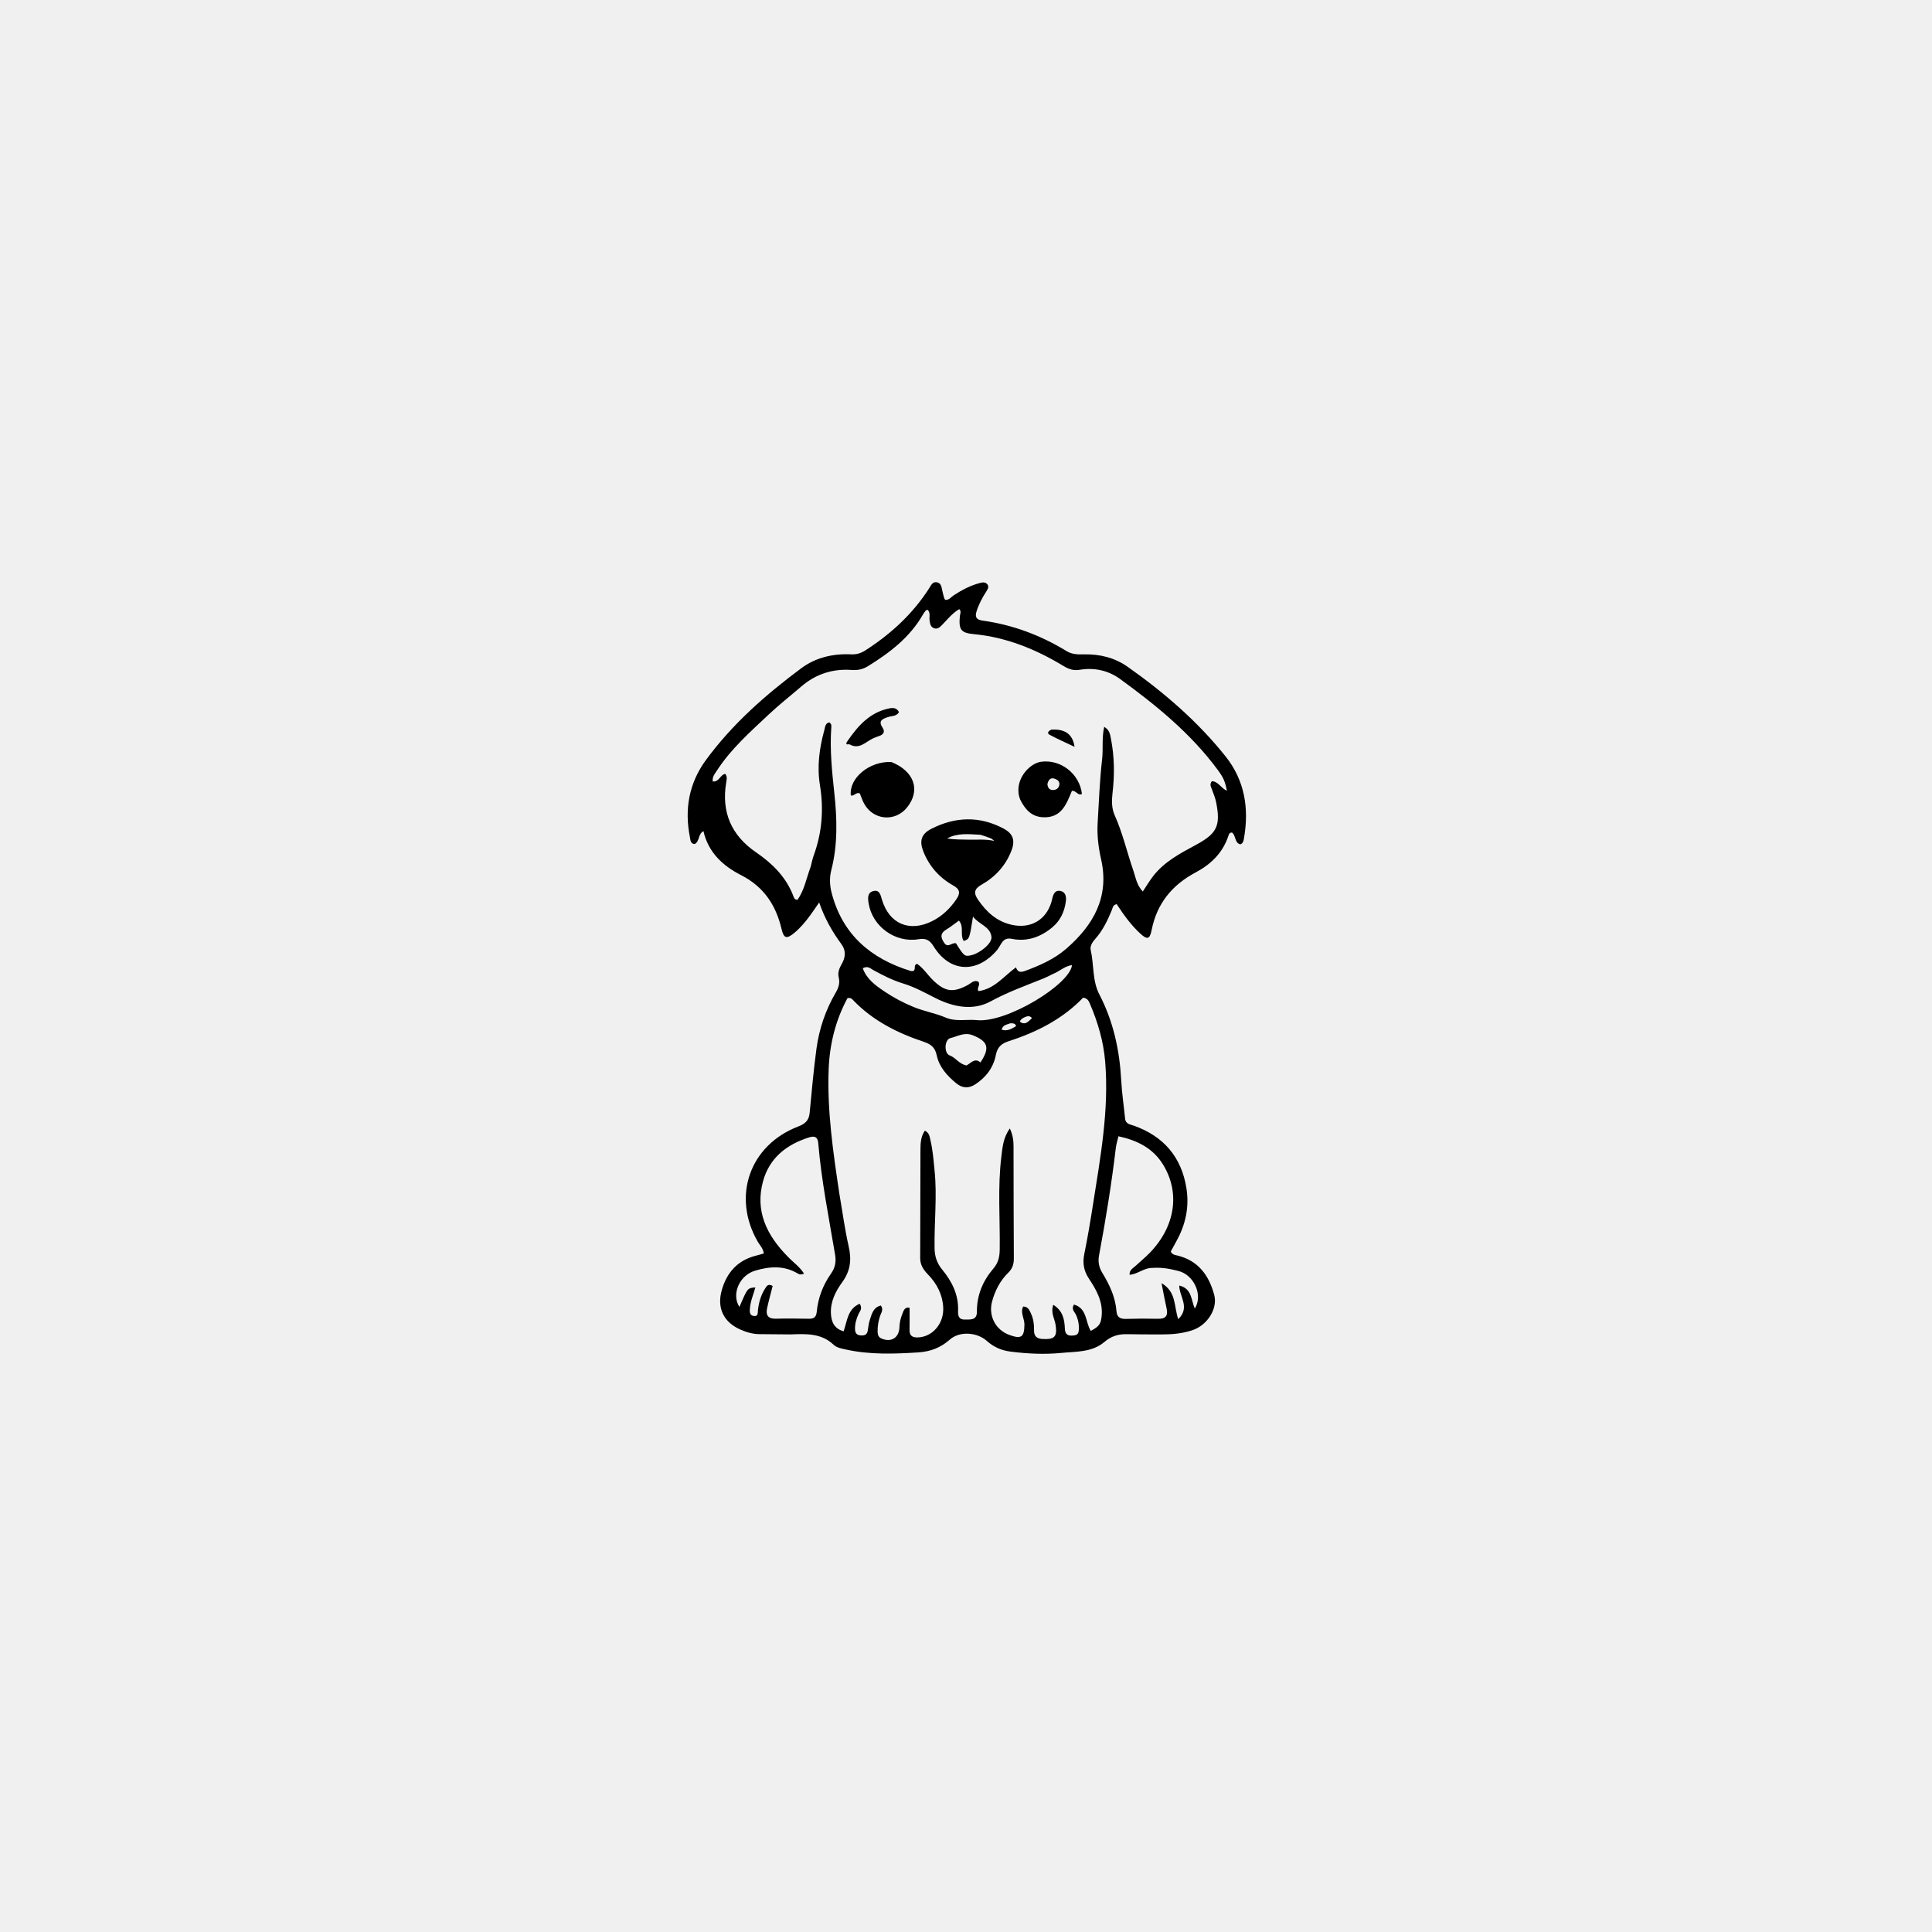
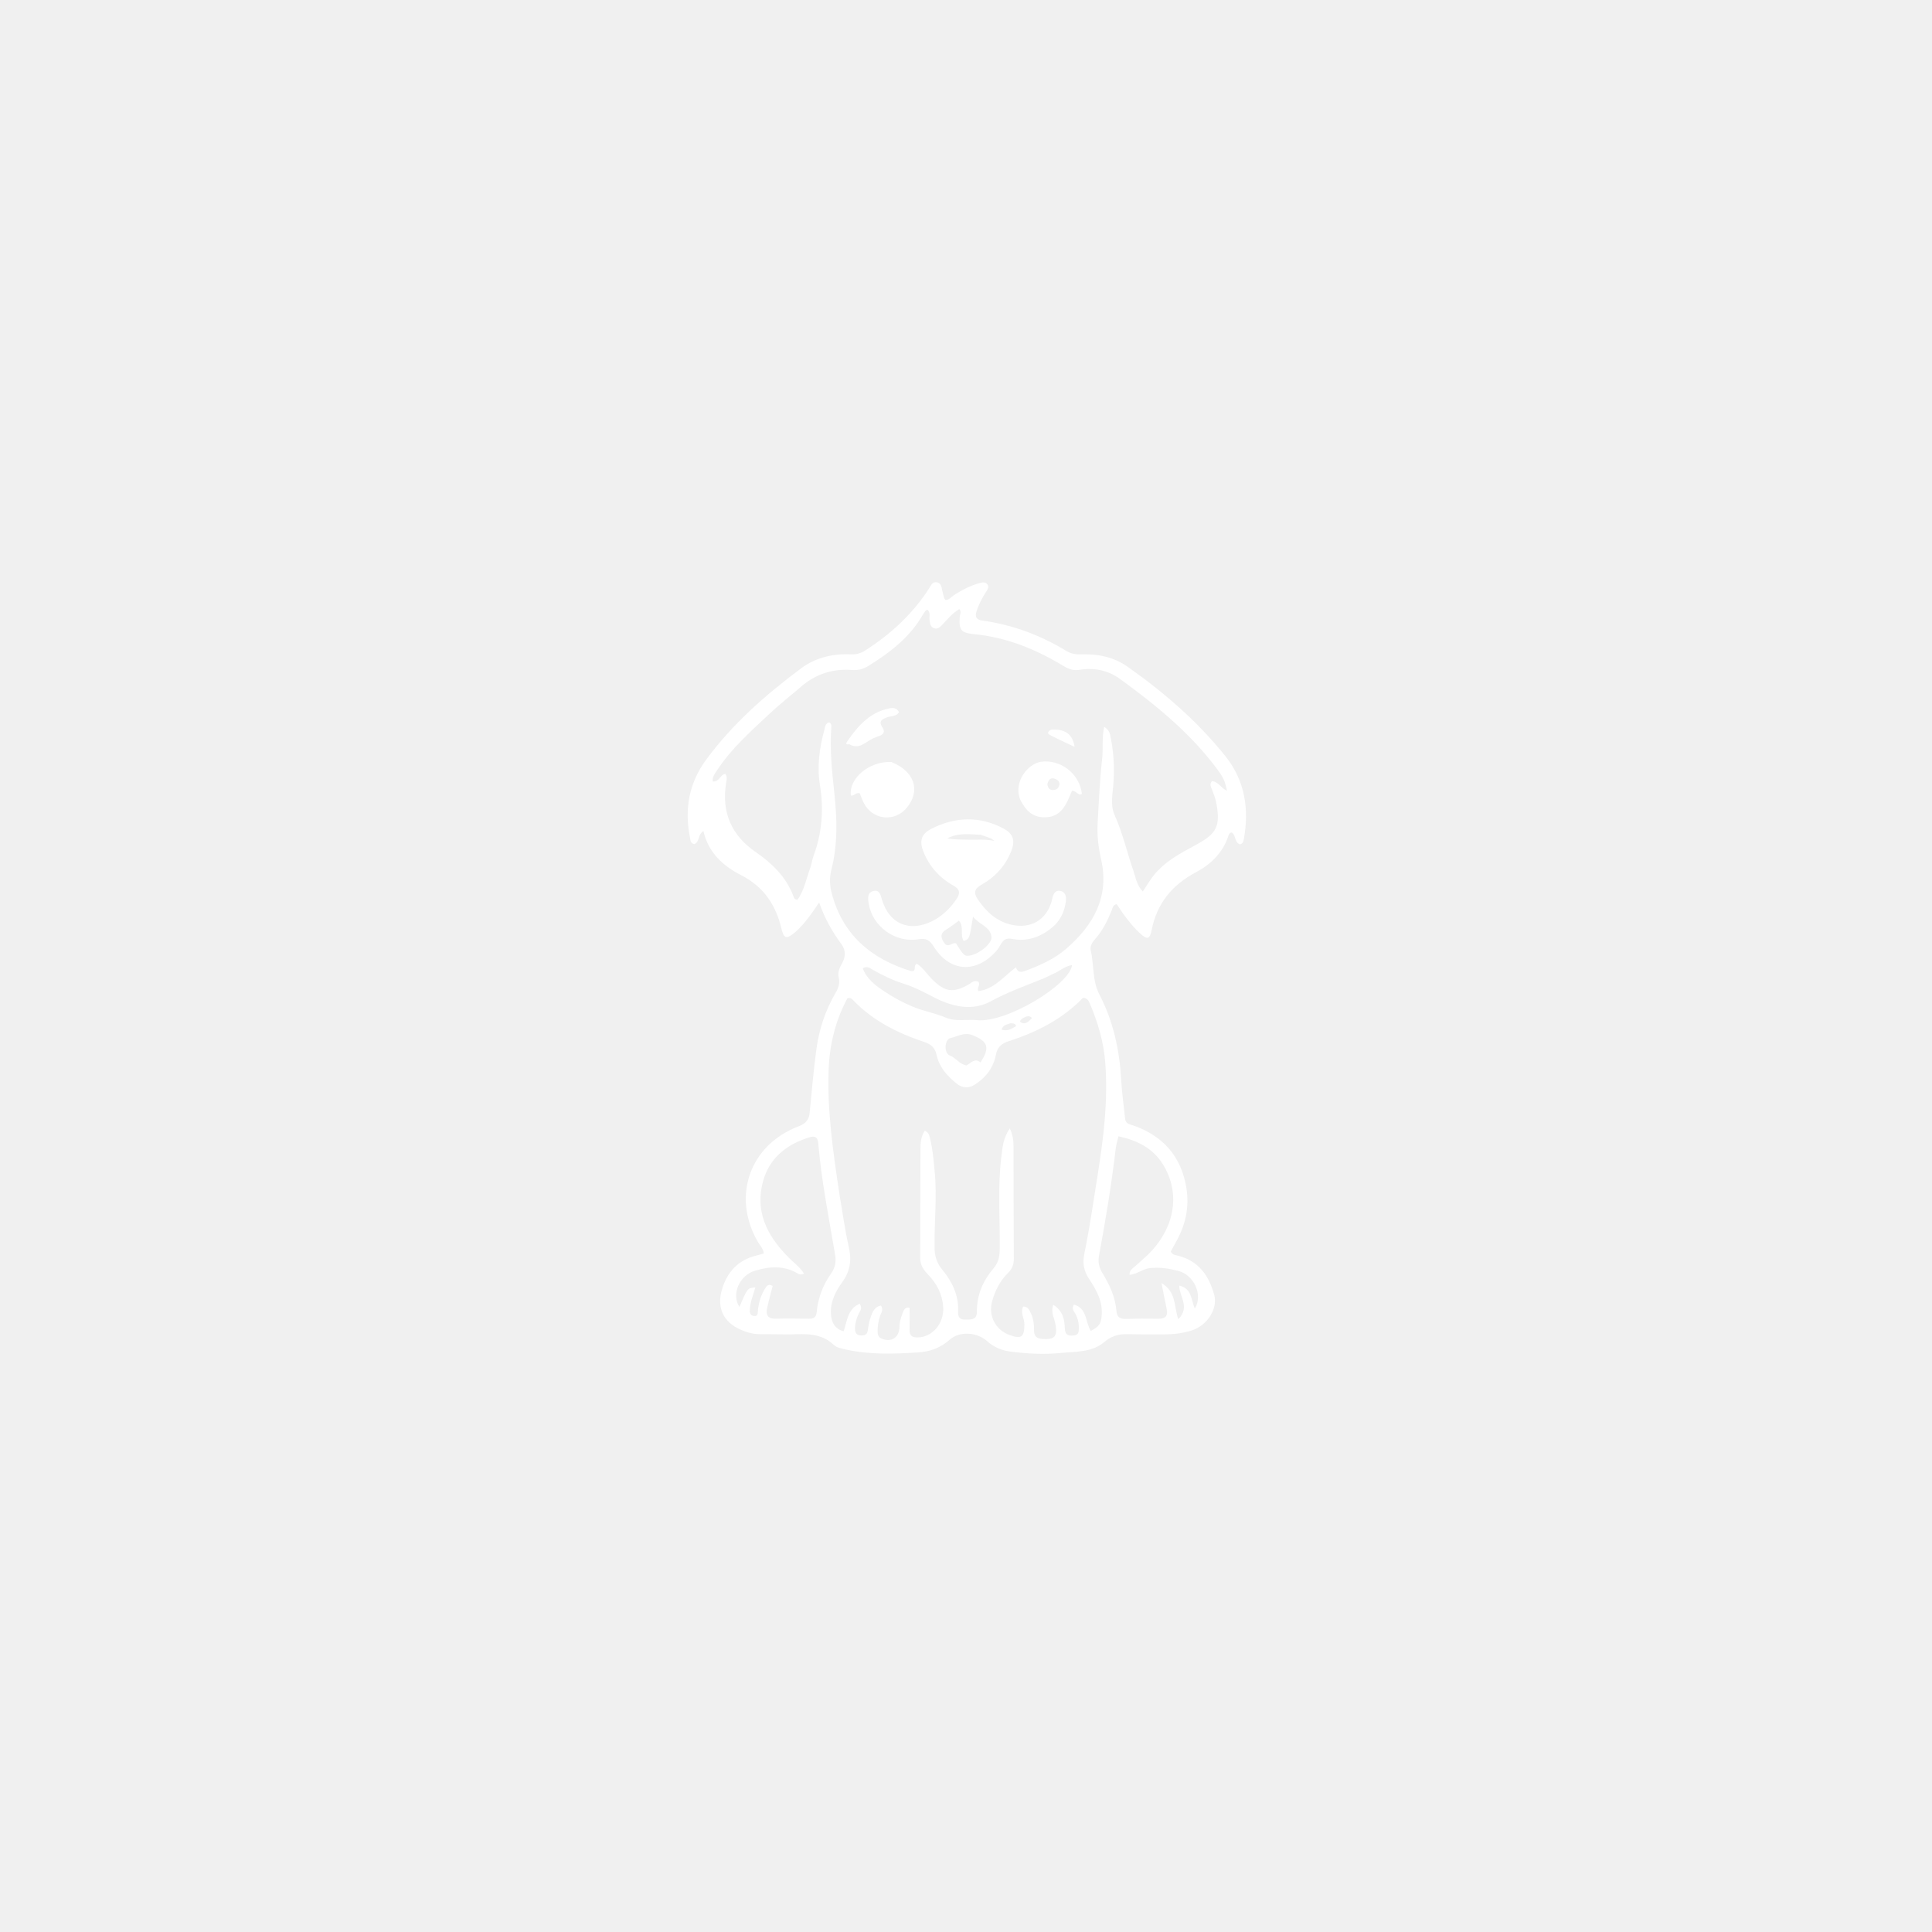
<svg xmlns="http://www.w3.org/2000/svg" version="1.1" id="Layer_1" x="0px" y="0px" width="100%" viewBox="0 0 1024 1024" enable-background="new 0 0 1024 1024" xml:space="preserve">
-   <path fill="#000000" opacity="1" stroke="none" d=" M418.992,707.263   C413.163,707.216 407.832,707.164 402.501,707.121   C398.931,707.093 395.573,706.094 392.366,704.673   C383.447,700.72 379.909,693.177 382.543,683.856   C385.248,674.283 391.105,667.838 400.995,665.44   C402.255,665.134 403.491,664.734 404.823,664.354   C404.509,661.669 402.709,660.014 401.583,658.051   C387.814,634.054 397.341,606.883 423.197,597.011   C426.739,595.658 428.746,593.8 429.119,589.969   C430.228,578.548 431.206,567.104 432.757,555.74   C434.185,545.276 437.567,535.331 442.919,526.163   C444.42,523.593 445.29,521.062 444.544,518.104   C443.832,515.279 445.035,512.891 446.343,510.532   C448.206,507.172 448.33,503.659 446.085,500.597   C441.239,493.986 437.17,486.986 434.171,478.323   C432.243,481.1 430.834,483.242 429.31,485.3   C426.828,488.654 424.159,491.859 420.92,494.519   C416.899,497.82 415.423,497.431 414.222,492.341   C411.233,479.68 404.802,469.973 392.805,463.853   C383.255,458.98 375.45,451.948 372.839,440.517   C369.858,442.137 370.906,446.008 368.179,447.364   C365.881,447.172 365.986,445.301 365.67,443.717   C362.71,428.91 365.191,415.076 374.116,402.885   C388.118,383.757 405.78,368.253 424.674,354.194   C432.34,348.49 441.519,346.363 451.138,346.816   C453.928,346.948 456.315,346.231 458.659,344.724   C472.287,335.959 483.968,325.229 492.689,311.457   C493.574,310.06 494.328,308.319 496.375,308.599   C498.636,308.907 499.003,310.803 499.354,312.669   C499.63,314.137 500.052,315.58 500.446,317.023   C500.528,317.322 500.775,317.576 501.006,317.946   C503.06,318.135 504.158,316.375 505.609,315.438   C509.979,312.616 514.529,310.229 519.589,308.937   C520.88,308.608 522.313,308.456 523.288,309.682   C524.325,310.987 523.561,312.242 522.841,313.355   C520.658,316.729 518.768,320.246 517.571,324.088   C516.734,326.777 517.323,328.452 520.601,328.904   C536.661,331.115 551.548,336.67 565.356,345.124   C568.234,346.886 571.34,346.89 574.529,346.823   C582.916,346.649 590.818,348.571 597.689,353.417   C616.962,367.011 634.743,382.333 649.51,400.814   C659.833,413.733 662.158,428.739 659.254,444.75   C659.042,445.92 658.764,447.038 657.317,447.525   C654.272,446.64 655.148,442.92 652.995,441.27   C651.424,441.181 651.215,442.611 650.879,443.576   C647.846,452.279 641.629,458.198 633.793,462.358   C621.233,469.027 613.188,478.851 610.393,492.953   C609.406,497.929 608.032,498.189 604.274,494.72   C599.356,490.181 595.502,484.757 591.869,479.214   C589.76,479.611 589.711,481.363 589.192,482.609   C586.937,488.013 584.436,493.241 580.481,497.671   C579.022,499.305 577.612,501.4 578.099,503.536   C579.879,511.332 578.893,519.782 582.661,527.028   C590.117,541.369 593.409,556.621 594.268,572.608   C594.633,579.402 595.652,586.161 596.334,592.939   C596.628,595.852 599.149,595.968 601.061,596.656   C616.714,602.285 626.133,613.159 628.811,629.632   C630.448,639.704 628.396,649.157 623.43,658.02   C622.394,659.87 621.395,661.742 620.515,663.354   C621.515,665.211 623.001,665.188 624.224,665.493   C635.219,668.239 640.817,676.079 643.563,686.332   C645.51,693.602 639.947,702.381 632.007,705.038   C626.748,706.798 621.265,707.29 615.739,707.273   C609.575,707.253 603.408,707.283 597.246,707.144   C592.728,707.041 588.925,708.213 585.353,711.262   C578.821,716.838 570.343,716.304 562.535,717.073   C553.606,717.951 544.559,717.523 535.602,716.378   C530.841,715.769 526.665,713.978 523.066,710.743   C517.861,706.065 508.625,705.395 503.401,710.031   C498.487,714.391 493.012,716.396 486.68,716.801   C473.865,717.62 461.059,718.071 448.4,715.283   C446.152,714.788 443.474,714.315 441.94,712.845   C435.427,706.608 427.508,706.929 418.992,707.263  M429.729,459.215   C430.236,457.282 430.59,455.293 431.274,453.426   C435.726,441.287 436.657,428.862 434.586,416.143   C432.976,406.254 434.272,396.56 436.9,387.005   C437.333,385.427 437.367,383.316 439.494,382.871   C440.815,383.671 440.667,384.695 440.596,385.689   C439.78,397.199 440.944,408.615 442.18,420.032   C443.671,433.819 444.111,447.553 440.604,461.174   C439.6,465.071 439.743,469.164 440.744,473.075   C446.417,495.233 461.413,508.066 482.603,514.612   C483.185,514.792 483.872,514.634 484.197,514.634   C485.583,513.472 483.985,511.616 486.028,510.832   C489.392,513.075 491.599,516.692 494.548,519.546   C500.912,525.703 505.139,526.274 512.897,522.108   C514.664,521.16 516.272,519.164 518.563,520.326   C519.876,522.085 517.505,523.581 518.604,525.303   C526.979,524.232 531.891,517.568 538.468,512.722   C539.513,515.72 541.394,515.319 543.545,514.521   C551.244,511.667 558.775,508.334 564.995,502.962   C579.448,490.48 588.128,475.51 583.616,455.499   C582.18,449.132 581.385,442.704 581.774,436.184   C582.448,424.897 582.86,413.574 584.147,402.353   C584.778,396.848 583.911,391.218 585.247,385.235   C588.125,386.895 588.376,389.312 588.801,391.459   C590.69,401.013 590.797,410.669 589.662,420.295   C589.18,424.39 589.169,428.445 590.796,432.069   C595.049,441.543 597.305,451.642 600.682,461.378   C601.944,465.017 602.433,469.144 605.71,472.512   C607.707,469.53 609.353,466.688 611.367,464.136   C617.308,456.606 625.588,452.263 633.831,447.825   C645.131,441.739 647.02,437.638 644.58,425.187   C644.136,422.921 643.169,420.755 642.411,418.554   C641.939,417.184 640.879,415.877 642.319,414.049   C645.661,414.129 647.19,417.789 650.289,419.104   C649.237,413.96 648.509,412.236 645.327,407.93   C631.087,388.661 612.734,373.747 593.572,359.815   C587.412,355.336 579.924,353.703 572.176,355.021   C568.972,355.566 566.386,354.627 563.71,353.006   C549.022,344.114 533.433,337.74 516.136,336.104   C509.247,335.452 508.105,333.743 508.729,326.62   C508.832,325.449 509.708,324.11 508.426,322.841   C504.729,325.011 502.155,328.313 499.279,331.279   C498.082,332.514 496.822,333.691 494.942,332.927   C493.13,332.191 492.955,330.497 492.699,328.798   C492.417,326.929 493.321,324.795 491.644,323.177   C491.26,323.338 490.866,323.383 490.682,323.603   C490.15,324.237 489.641,324.908 489.232,325.626   C482.324,337.758 471.674,345.899 460.086,353.061   C457.438,354.698 454.708,355.34 451.551,355.104   C441.466,354.349 432.468,357.18 424.74,363.823   C418.933,368.814 412.889,373.552 407.323,378.798   C397.64,387.925 387.598,396.765 380.229,408.042   C379.027,409.881 377.393,411.67 377.775,414.182   C381.227,414.562 381.72,410.523 384.428,410.181   C385.569,411.721 385.151,413.232 384.91,414.673   C382.271,430.423 387.565,442.738 400.74,451.763   C409.262,457.601 416.449,464.634 420.337,474.508   C420.716,475.47 420.884,476.864 422.663,476.918   C426.325,471.889 427.316,465.689 429.729,459.215  M444.9,632.821   C446.512,642.153 447.758,651.569 449.853,660.791   C451.439,667.773 450.695,673.707 446.399,679.593   C442.872,684.425 440.091,689.917 440.406,696.218   C440.621,700.503 442.086,704.21 447.144,705.622   C449.057,700.073 449.257,693.68 455.676,691.015   C457.303,693.695 455.717,694.941 455.079,696.356   C453.901,698.973 453.077,701.631 453.185,704.549   C453.258,706.535 454.075,707.635 456.147,707.791   C458.021,707.932 459.479,707.58 459.88,705.454   C460.249,703.492 460.4,701.458 461.024,699.58   C462.073,696.422 462.833,692.874 466.892,691.956   C468.413,694.144 467.041,695.765 466.488,697.393   C465.564,700.114 465.111,702.872 465.155,705.732   C465.18,707.313 465.483,708.681 467.142,709.411   C472.295,711.678 476.539,709.089 476.726,703.43   C476.804,701.052 477.288,698.775 478.174,696.631   C478.876,694.931 479.299,692.562 482.102,693.142   C482.102,697.098 482.167,700.978 482.082,704.855   C482.015,707.907 483.477,708.933 486.392,708.863   C494.258,708.676 500.452,701.466 499.915,692.763   C499.496,685.977 496.503,680.296 491.838,675.48   C489.445,673.01 487.699,670.446 487.72,666.751   C487.83,647.59 487.756,628.428 487.86,609.266   C487.879,605.849 488.062,602.339 490.175,599.284   C492.56,600.333 492.71,602.467 493.156,604.334   C494.435,609.695 494.82,615.172 495.367,620.648   C496.732,634.307 495.112,647.937 495.346,661.581   C495.421,666 496.585,669.517 499.417,672.947   C504.604,679.23 508.17,686.423 507.796,694.814   C507.658,697.895 508.549,699.465 511.389,699.387   C514.172,699.31 517.817,699.979 517.78,695.22   C517.713,686.485 520.929,678.876 526.496,672.378   C529.11,669.325 529.816,666.19 529.87,662.359   C530.102,645.883 528.722,629.37 530.75,612.937   C531.356,608.03 531.732,602.942 535.245,598.116   C536.861,601.645 537.191,604.556 537.197,607.538   C537.235,627.366 537.229,647.195 537.357,667.022   C537.377,670.07 536.558,672.463 534.367,674.602   C530.095,678.774 527.454,683.937 525.864,689.655   C523.71,697.399 527.651,704.964 535.211,707.636   C541.413,709.828 542.877,708.601 542.969,702.068   C543.013,698.878 540.671,695.805 542.291,692.489   C544.894,692.518 545.542,694.299 546.331,695.94   C547.738,698.868 548.115,701.985 548.074,705.186   C548.033,708.318 549.641,709.563 552.716,709.707   C559.027,710.004 560.458,708.399 559.477,702.152   C558.964,698.881 556.78,695.771 558.261,691.562   C563.318,694.728 564.213,699.283 564.398,704.154   C564.488,706.527 565.363,707.987 567.963,707.896   C569.688,707.837 571.482,707.741 571.724,705.52   C572.054,702.492 571.577,699.586 570.246,696.778   C569.532,695.271 567.672,693.936 569.213,691.443   C576.295,693.429 575.233,700.84 578.142,705.405   C582.693,702.998 583.535,701.654 583.916,697.232   C584.561,689.737 581.066,683.602 577.195,677.776   C574.394,673.561 573.709,669.456 574.709,664.572   C576.478,655.935 577.928,647.227 579.296,638.514   C583.24,613.395 587.885,588.34 585.764,562.684   C584.874,551.921 581.871,541.781 577.65,531.94   C577.087,530.627 576.473,529.116 574.083,528.789   C563.34,539.968 549.667,547.03 534.753,551.802   C530.82,553.06 528.629,554.966 527.815,559.179   C526.527,565.844 522.609,570.994 516.927,574.722   C513.441,577.009 510.019,576.811 506.79,574.134   C501.957,570.125 497.767,565.552 496.449,559.228   C495.623,555.265 493.468,553.465 489.758,552.228   C475.713,547.547 462.667,541.039 452.231,530.155   C451.565,529.461 450.878,528.627 449.164,529.071   C442.891,540.69 439.695,553.409 439.199,566.922   C438.394,588.836 441.527,610.403 444.9,632.821  M417.498,666   C420.29,668.974 423.834,671.33 426.154,675.042   C424.174,675.914 423.333,675.284 422.49,674.794   C415.282,670.607 407.66,671.255 400.204,673.485   C391.725,676.02 387.58,686.202 391.927,692.697   C396.188,682.67 396.188,682.67 400.369,682.362   C399.315,686.086 397.792,689.619 397.467,693.446   C397.32,695.183 397.218,697.081 399.353,697.467   C402.026,697.95 401.565,695.657 401.752,694.12   C402.241,690.099 403.367,686.299 405.565,682.869   C406.369,681.614 407.185,680.194 409.521,681.602   C408.557,685.419 407.46,689.348 406.588,693.326   C405.784,696.995 407.018,699.047 411.193,698.937   C417.02,698.785 422.856,698.853 428.685,698.962   C431.31,699.011 432.616,698.158 432.88,695.336   C433.577,687.892 436.202,681.059 440.501,674.973   C442.693,671.869 443.232,668.665 442.625,665.056   C439.317,645.383 435.371,625.805 433.686,605.888   C433.421,602.759 431.951,601.883 428.994,602.8   C416.934,606.541 407.799,613.7 404.409,626.149   C400.167,641.722 406.18,654.496 417.498,666  M610.849,672.028   C606.477,671.856 603.083,675.347 598.692,675.66   C598.59,673.044 600.472,672.247 601.748,671.054   C604.302,668.665 607.046,666.465 609.47,663.954   C622.863,650.079 625.617,632.287 616.511,617.352   C611.169,608.589 602.819,604.416 592.797,602.253   C592.217,604.76 591.64,606.502 591.427,608.288   C589.148,627.461 586.054,646.507 582.5,665.479   C581.88,668.791 582.507,671.786 584.206,674.579   C588.051,680.9 591.195,687.468 591.756,694.992   C591.994,698.175 593.775,699.135 596.792,699.044   C602.452,698.873 608.122,698.844 613.783,698.979   C617.891,699.078 619.195,697.342 618.305,693.437   C617.403,689.475 616.702,685.467 615.638,680.095   C623.589,684.76 622.115,692.221 624.488,699.188   C631.008,692.911 624.983,687.098 625.027,681.368   C631.8,682.927 631.264,689.025 633.266,693.569   C637.758,686.496 632.865,675.695 624.563,673.632   C620.379,672.592 616.132,671.627 610.849,672.028  M557.759,516.376   C556.262,517.1 554.8,517.912 553.262,518.533   C543.748,522.371 534.147,525.785 525.017,530.771   C515.603,535.914 505.004,533.652 495.859,529.021   C490.227,526.169 484.79,523.138 478.724,521.289   C473.133,519.586 467.942,516.947 462.827,514.14   C461.34,513.323 459.918,511.74 457.286,513.195   C459.372,518.986 464.054,522.314 468.774,525.5   C473.605,528.76 478.761,531.472 484.161,533.703   C489.711,535.995 495.745,536.998 501.179,539.31   C506.75,541.68 512.39,540.13 517.827,540.692   C533.454,542.308 567.046,521.816 568.185,511.538   C564.356,511.973 561.73,514.79 557.759,516.376  M512.27,564.695   C514.677,563.475 516.624,560.478 519.659,563.112   C524.864,555.27 523.625,551.924 515.546,548.701   C511.106,546.929 507.513,549.327 503.729,550.215   C500.571,550.956 500.211,558.263 503.376,559.411   C506.694,560.615 508.256,563.959 512.27,564.695  M535.478,542.359   C533.816,543.112 531.555,543.055 530.891,545.761   C534.097,546.742 536.278,545.176 538.555,543.878   C538.105,542.345 537.073,542.379 535.478,542.359  M542.206,539.574   C541.377,540.259 539.747,541.294 541.359,542.05   C543.702,543.148 545.336,541.214 546.977,539.583   C545.399,537.921 544.077,538.733 542.206,539.574  z" />
-   <path fill="#000000" opacity="1" stroke="none" d=" M528.546,503.468   C517.757,516.212 503.396,515.398 494.861,501.635   C492.815,498.336 490.863,497.141 486.826,497.815   C474.452,499.881 462.382,490.989 460.411,478.909   C459.958,476.134 459.61,473.094 462.925,472.265   C466.245,471.434 466.735,474.457 467.476,476.908   C471.355,489.745 482.101,494.248 494.155,488.172   C499.496,485.479 503.603,481.48 506.944,476.553   C509.071,473.415 508.831,471.33 505.3,469.361   C497.946,465.26 492.556,459.242 489.418,451.371   C487.176,445.747 488.246,442.026 493.657,439.273   C506.309,432.835 519.202,432.388 531.918,439.164   C537.035,441.89 538.163,445.524 536.069,450.901   C532.985,458.82 527.529,464.793 520.216,468.917   C516.337,471.105 515.937,473.316 518.379,476.868   C522.872,483.403 528.305,488.427 536.343,490.185   C546.217,492.344 554.401,487.699 557.276,478.08   C557.467,477.443 557.615,476.793 557.764,476.144   C558.283,473.879 559.231,471.685 561.947,472.189   C564.792,472.717 565.242,475.223 564.927,477.702   C564.23,483.187 561.992,487.985 557.704,491.543   C551.526,496.67 544.353,499.23 536.376,497.623   C531.264,496.593 530.802,500.678 528.546,503.468  M500.465,499.75   C502.423,502.769 504.677,499.274 506.715,499.998   C510.93,506.72 511.274,507.002 514.465,506.371   C519.094,505.454 525.841,500.129 525.502,496.657   C524.953,491.03 518.912,490.087 515.715,485.803   C513.84,497.703 513.84,497.703 510.783,498.722   C508.685,495.55 511.123,491.153 508.242,487.946   C505.87,489.641 503.819,491.32 501.567,492.663   C498.63,494.415 498.189,496.509 500.465,499.75  M519.705,442.451   C513.695,442.151 507.618,441.319 502.002,444.412   C506.016,445.035 509.979,444.979 513.941,445.05   C518.029,445.124 522.127,444.688 527.031,445.691   C525.917,444.868 525.585,444.5 525.172,444.339   C523.631,443.737 522.063,443.203 519.705,442.451  z" />
-   <path fill="#000000" opacity="1" stroke="none" d=" M472.407,403.865   C484.699,408.805 488.037,418.907 480.756,427.962   C474.292,436.001 462.316,434.688 457.724,425.405   C456.925,423.79 456.345,422.066 455.729,420.552   C453.688,419.629 452.707,422.182 450.956,421.591   C449.905,412.491 460.681,403.381 472.407,403.865  z" />
-   <path fill="#000000" opacity="1" stroke="none" d=" M540.716,423.773   C536.897,413.928 545.339,404.673 551.681,403.763   C562.09,402.27 572.23,410.073 573.453,420.83   C571.269,421.921 570.512,418.975 568.144,419.166   C565.316,425.901 562.761,433.566 552.953,433.172   C546.828,432.927 543.394,429.163 540.716,423.773  M555.144,415.589   C555.339,417.723 556.389,418.981 558.647,418.69   C560.277,418.48 561.325,417.429 561.498,415.78   C561.659,414.24 560.624,413.356 559.339,412.854   C557.292,412.054 555.825,412.638 555.144,415.589  z" />
-   <path fill="#000000" opacity="1" stroke="none" d=" M450.13,394.443   C447.768,394.983 448.684,393.503 449.085,392.919   C454.646,384.837 460.917,377.607 471.184,375.494   C473.197,375.08 475.174,374.989 476.49,377.426   C475.167,379.789 472.529,379.401 470.495,380.104   C467.634,381.092 465.353,382.043 467.755,385.641   C469.265,387.901 468.227,389.356 465.85,390.144   C464.748,390.51 463.655,390.922 462.603,391.411   C458.71,393.222 455.419,397.538 450.13,394.443  z" />
-   <path fill="#000000" opacity="1" stroke="none" d=" M557.217,386.735   C564.548,386.273 568.563,389.15 569.539,395.833   C564.876,393.611 560.455,391.675 556.22,389.392   C554.826,388.641 555.601,387.431 557.217,386.735  z" />
+   <path fill="#ffffff" opacity="1" stroke="none" d=" M418.992,707.263   C413.163,707.216 407.832,707.164 402.501,707.121   C398.931,707.093 395.573,706.094 392.366,704.673   C383.447,700.72 379.909,693.177 382.543,683.856   C385.248,674.283 391.105,667.838 400.995,665.44   C402.255,665.134 403.491,664.734 404.823,664.354   C404.509,661.669 402.709,660.014 401.583,658.051   C387.814,634.054 397.341,606.883 423.197,597.011   C426.739,595.658 428.746,593.8 429.119,589.969   C430.228,578.548 431.206,567.104 432.757,555.74   C434.185,545.276 437.567,535.331 442.919,526.163   C444.42,523.593 445.29,521.062 444.544,518.104   C443.832,515.279 445.035,512.891 446.343,510.532   C448.206,507.172 448.33,503.659 446.085,500.597   C441.239,493.986 437.17,486.986 434.171,478.323   C432.243,481.1 430.834,483.242 429.31,485.3   C426.828,488.654 424.159,491.859 420.92,494.519   C416.899,497.82 415.423,497.431 414.222,492.341   C411.233,479.68 404.802,469.973 392.805,463.853   C383.255,458.98 375.45,451.948 372.839,440.517   C369.858,442.137 370.906,446.008 368.179,447.364   C365.881,447.172 365.986,445.301 365.67,443.717   C362.71,428.91 365.191,415.076 374.116,402.885   C388.118,383.757 405.78,368.253 424.674,354.194   C432.34,348.49 441.519,346.363 451.138,346.816   C453.928,346.948 456.315,346.231 458.659,344.724   C472.287,335.959 483.968,325.229 492.689,311.457   C493.574,310.06 494.328,308.319 496.375,308.599   C498.636,308.907 499.003,310.803 499.354,312.669   C499.63,314.137 500.052,315.58 500.446,317.023   C500.528,317.322 500.775,317.576 501.006,317.946   C503.06,318.135 504.158,316.375 505.609,315.438   C509.979,312.616 514.529,310.229 519.589,308.937   C520.88,308.608 522.313,308.456 523.288,309.682   C524.325,310.987 523.561,312.242 522.841,313.355   C520.658,316.729 518.768,320.246 517.571,324.088   C516.734,326.777 517.323,328.452 520.601,328.904   C536.661,331.115 551.548,336.67 565.356,345.124   C568.234,346.886 571.34,346.89 574.529,346.823   C582.916,346.649 590.818,348.571 597.689,353.417   C616.962,367.011 634.743,382.333 649.51,400.814   C659.833,413.733 662.158,428.739 659.254,444.75   C659.042,445.92 658.764,447.038 657.317,447.525   C654.272,446.64 655.148,442.92 652.995,441.27   C651.424,441.181 651.215,442.611 650.879,443.576   C647.846,452.279 641.629,458.198 633.793,462.358   C621.233,469.027 613.188,478.851 610.393,492.953   C609.406,497.929 608.032,498.189 604.274,494.72   C599.356,490.181 595.502,484.757 591.869,479.214   C589.76,479.611 589.711,481.363 589.192,482.609   C586.937,488.013 584.436,493.241 580.481,497.671   C579.022,499.305 577.612,501.4 578.099,503.536   C579.879,511.332 578.893,519.782 582.661,527.028   C590.117,541.369 593.409,556.621 594.268,572.608   C594.633,579.402 595.652,586.161 596.334,592.939   C596.628,595.852 599.149,595.968 601.061,596.656   C616.714,602.285 626.133,613.159 628.811,629.632   C630.448,639.704 628.396,649.157 623.43,658.02   C622.394,659.87 621.395,661.742 620.515,663.354   C621.515,665.211 623.001,665.188 624.224,665.493   C635.219,668.239 640.817,676.079 643.563,686.332   C645.51,693.602 639.947,702.381 632.007,705.038   C626.748,706.798 621.265,707.29 615.739,707.273   C609.575,707.253 603.408,707.283 597.246,707.144   C592.728,707.041 588.925,708.213 585.353,711.262   C578.821,716.838 570.343,716.304 562.535,717.073   C553.606,717.951 544.559,717.523 535.602,716.378   C530.841,715.769 526.665,713.978 523.066,710.743   C517.861,706.065 508.625,705.395 503.401,710.031   C498.487,714.391 493.012,716.396 486.68,716.801   C473.865,717.62 461.059,718.071 448.4,715.283   C446.152,714.788 443.474,714.315 441.94,712.845   C435.427,706.608 427.508,706.929 418.992,707.263  M429.729,459.215   C430.236,457.282 430.59,455.293 431.274,453.426   C435.726,441.287 436.657,428.862 434.586,416.143   C432.976,406.254 434.272,396.56 436.9,387.005   C437.333,385.427 437.367,383.316 439.494,382.871   C440.815,383.671 440.667,384.695 440.596,385.689   C439.78,397.199 440.944,408.615 442.18,420.032   C443.671,433.819 444.111,447.553 440.604,461.174   C439.6,465.071 439.743,469.164 440.744,473.075   C446.417,495.233 461.413,508.066 482.603,514.612   C483.185,514.792 483.872,514.634 484.197,514.634   C485.583,513.472 483.985,511.616 486.028,510.832   C489.392,513.075 491.599,516.692 494.548,519.546   C500.912,525.703 505.139,526.274 512.897,522.108   C514.664,521.16 516.272,519.164 518.563,520.326   C519.876,522.085 517.505,523.581 518.604,525.303   C526.979,524.232 531.891,517.568 538.468,512.722   C539.513,515.72 541.394,515.319 543.545,514.521   C551.244,511.667 558.775,508.334 564.995,502.962   C579.448,490.48 588.128,475.51 583.616,455.499   C582.18,449.132 581.385,442.704 581.774,436.184   C582.448,424.897 582.86,413.574 584.147,402.353   C584.778,396.848 583.911,391.218 585.247,385.235   C588.125,386.895 588.376,389.312 588.801,391.459   C590.69,401.013 590.797,410.669 589.662,420.295   C589.18,424.39 589.169,428.445 590.796,432.069   C595.049,441.543 597.305,451.642 600.682,461.378   C601.944,465.017 602.433,469.144 605.71,472.512   C607.707,469.53 609.353,466.688 611.367,464.136   C617.308,456.606 625.588,452.263 633.831,447.825   C645.131,441.739 647.02,437.638 644.58,425.187   C644.136,422.921 643.169,420.755 642.411,418.554   C641.939,417.184 640.879,415.877 642.319,414.049   C645.661,414.129 647.19,417.789 650.289,419.104   C649.237,413.96 648.509,412.236 645.327,407.93   C631.087,388.661 612.734,373.747 593.572,359.815   C587.412,355.336 579.924,353.703 572.176,355.021   C568.972,355.566 566.386,354.627 563.71,353.006   C549.022,344.114 533.433,337.74 516.136,336.104   C509.247,335.452 508.105,333.743 508.729,326.62   C508.832,325.449 509.708,324.11 508.426,322.841   C504.729,325.011 502.155,328.313 499.279,331.279   C498.082,332.514 496.822,333.691 494.942,332.927   C493.13,332.191 492.955,330.497 492.699,328.798   C492.417,326.929 493.321,324.795 491.644,323.177   C491.26,323.338 490.866,323.383 490.682,323.603   C490.15,324.237 489.641,324.908 489.232,325.626   C482.324,337.758 471.674,345.899 460.086,353.061   C457.438,354.698 454.708,355.34 451.551,355.104   C441.466,354.349 432.468,357.18 424.74,363.823   C418.933,368.814 412.889,373.552 407.323,378.798   C397.64,387.925 387.598,396.765 380.229,408.042   C379.027,409.881 377.393,411.67 377.775,414.182   C381.227,414.562 381.72,410.523 384.428,410.181   C385.569,411.721 385.151,413.232 384.91,414.673   C382.271,430.423 387.565,442.738 400.74,451.763   C409.262,457.601 416.449,464.634 420.337,474.508   C420.716,475.47 420.884,476.864 422.663,476.918   C426.325,471.889 427.316,465.689 429.729,459.215  M444.9,632.821   C446.512,642.153 447.758,651.569 449.853,660.791   C451.439,667.773 450.695,673.707 446.399,679.593   C442.872,684.425 440.091,689.917 440.406,696.218   C440.621,700.503 442.086,704.21 447.144,705.622   C449.057,700.073 449.257,693.68 455.676,691.015   C457.303,693.695 455.717,694.941 455.079,696.356   C453.901,698.973 453.077,701.631 453.185,704.549   C453.258,706.535 454.075,707.635 456.147,707.791   C458.021,707.932 459.479,707.58 459.88,705.454   C460.249,703.492 460.4,701.458 461.024,699.58   C462.073,696.422 462.833,692.874 466.892,691.956   C468.413,694.144 467.041,695.765 466.488,697.393   C465.564,700.114 465.111,702.872 465.155,705.732   C465.18,707.313 465.483,708.681 467.142,709.411   C472.295,711.678 476.539,709.089 476.726,703.43   C476.804,701.052 477.288,698.775 478.174,696.631   C478.876,694.931 479.299,692.562 482.102,693.142   C482.102,697.098 482.167,700.978 482.082,704.855   C482.015,707.907 483.477,708.933 486.392,708.863   C494.258,708.676 500.452,701.466 499.915,692.763   C499.496,685.977 496.503,680.296 491.838,675.48   C489.445,673.01 487.699,670.446 487.72,666.751   C487.83,647.59 487.756,628.428 487.86,609.266   C487.879,605.849 488.062,602.339 490.175,599.284   C492.56,600.333 492.71,602.467 493.156,604.334   C494.435,609.695 494.82,615.172 495.367,620.648   C496.732,634.307 495.112,647.937 495.346,661.581   C495.421,666 496.585,669.517 499.417,672.947   C504.604,679.23 508.17,686.423 507.796,694.814   C507.658,697.895 508.549,699.465 511.389,699.387   C514.172,699.31 517.817,699.979 517.78,695.22   C517.713,686.485 520.929,678.876 526.496,672.378   C529.11,669.325 529.816,666.19 529.87,662.359   C530.102,645.883 528.722,629.37 530.75,612.937   C531.356,608.03 531.732,602.942 535.245,598.116   C536.861,601.645 537.191,604.556 537.197,607.538   C537.235,627.366 537.229,647.195 537.357,667.022   C537.377,670.07 536.558,672.463 534.367,674.602   C530.095,678.774 527.454,683.937 525.864,689.655   C523.71,697.399 527.651,704.964 535.211,707.636   C541.413,709.828 542.877,708.601 542.969,702.068   C543.013,698.878 540.671,695.805 542.291,692.489   C544.894,692.518 545.542,694.299 546.331,695.94   C547.738,698.868 548.115,701.985 548.074,705.186   C548.033,708.318 549.641,709.563 552.716,709.707   C559.027,710.004 560.458,708.399 559.477,702.152   C558.964,698.881 556.78,695.771 558.261,691.562   C563.318,694.728 564.213,699.283 564.398,704.154   C564.488,706.527 565.363,707.987 567.963,707.896   C569.688,707.837 571.482,707.741 571.724,705.52   C572.054,702.492 571.577,699.586 570.246,696.778   C569.532,695.271 567.672,693.936 569.213,691.443   C576.295,693.429 575.233,700.84 578.142,705.405   C582.693,702.998 583.535,701.654 583.916,697.232   C584.561,689.737 581.066,683.602 577.195,677.776   C574.394,673.561 573.709,669.456 574.709,664.572   C576.478,655.935 577.928,647.227 579.296,638.514   C583.24,613.395 587.885,588.34 585.764,562.684   C584.874,551.921 581.871,541.781 577.65,531.94   C577.087,530.627 576.473,529.116 574.083,528.789   C563.34,539.968 549.667,547.03 534.753,551.802   C530.82,553.06 528.629,554.966 527.815,559.179   C526.527,565.844 522.609,570.994 516.927,574.722   C513.441,577.009 510.019,576.811 506.79,574.134   C501.957,570.125 497.767,565.552 496.449,559.228   C495.623,555.265 493.468,553.465 489.758,552.228   C475.713,547.547 462.667,541.039 452.231,530.155   C451.565,529.461 450.878,528.627 449.164,529.071   C442.891,540.69 439.695,553.409 439.199,566.922   C438.394,588.836 441.527,610.403 444.9,632.821  M417.498,666   C420.29,668.974 423.834,671.33 426.154,675.042   C424.174,675.914 423.333,675.284 422.49,674.794   C415.282,670.607 407.66,671.255 400.204,673.485   C391.725,676.02 387.58,686.202 391.927,692.697   C396.188,682.67 396.188,682.67 400.369,682.362   C399.315,686.086 397.792,689.619 397.467,693.446   C397.32,695.183 397.218,697.081 399.353,697.467   C402.026,697.95 401.565,695.657 401.752,694.12   C402.241,690.099 403.367,686.299 405.565,682.869   C406.369,681.614 407.185,680.194 409.521,681.602   C408.557,685.419 407.46,689.348 406.588,693.326   C405.784,696.995 407.018,699.047 411.193,698.937   C417.02,698.785 422.856,698.853 428.685,698.962   C431.31,699.011 432.616,698.158 432.88,695.336   C433.577,687.892 436.202,681.059 440.501,674.973   C442.693,671.869 443.232,668.665 442.625,665.056   C439.317,645.383 435.371,625.805 433.686,605.888   C433.421,602.759 431.951,601.883 428.994,602.8   C416.934,606.541 407.799,613.7 404.409,626.149   C400.167,641.722 406.18,654.496 417.498,666  M610.849,672.028   C606.477,671.856 603.083,675.347 598.692,675.66   C598.59,673.044 600.472,672.247 601.748,671.054   C604.302,668.665 607.046,666.465 609.47,663.954   C622.863,650.079 625.617,632.287 616.511,617.352   C611.169,608.589 602.819,604.416 592.797,602.253   C592.217,604.76 591.64,606.502 591.427,608.288   C589.148,627.461 586.054,646.507 582.5,665.479   C581.88,668.791 582.507,671.786 584.206,674.579   C588.051,680.9 591.195,687.468 591.756,694.992   C591.994,698.175 593.775,699.135 596.792,699.044   C602.452,698.873 608.122,698.844 613.783,698.979   C617.891,699.078 619.195,697.342 618.305,693.437   C617.403,689.475 616.702,685.467 615.638,680.095   C623.589,684.76 622.115,692.221 624.488,699.188   C631.008,692.911 624.983,687.098 625.027,681.368   C631.8,682.927 631.264,689.025 633.266,693.569   C637.758,686.496 632.865,675.695 624.563,673.632   C620.379,672.592 616.132,671.627 610.849,672.028  M557.759,516.376   C556.262,517.1 554.8,517.912 553.262,518.533   C543.748,522.371 534.147,525.785 525.017,530.771   C515.603,535.914 505.004,533.652 495.859,529.021   C490.227,526.169 484.79,523.138 478.724,521.289   C473.133,519.586 467.942,516.947 462.827,514.14   C461.34,513.323 459.918,511.74 457.286,513.195   C459.372,518.986 464.054,522.314 468.774,525.5   C473.605,528.76 478.761,531.472 484.161,533.703   C489.711,535.995 495.745,536.998 501.179,539.31   C506.75,541.68 512.39,540.13 517.827,540.692   C533.454,542.308 567.046,521.816 568.185,511.538   C564.356,511.973 561.73,514.79 557.759,516.376  M512.27,564.695   C514.677,563.475 516.624,560.478 519.659,563.112   C524.864,555.27 523.625,551.924 515.546,548.701   C511.106,546.929 507.513,549.327 503.729,550.215   C500.571,550.956 500.211,558.263 503.376,559.411   C506.694,560.615 508.256,563.959 512.27,564.695  M535.478,542.359   C533.816,543.112 531.555,543.055 530.891,545.761   C534.097,546.742 536.278,545.176 538.555,543.878   C538.105,542.345 537.073,542.379 535.478,542.359  M542.206,539.574   C541.377,540.259 539.747,541.294 541.359,542.05   C543.702,543.148 545.336,541.214 546.977,539.583   C545.399,537.921 544.077,538.733 542.206,539.574  z" />
+   <path fill="#ffffff" opacity="1" stroke="none" d=" M528.546,503.468   C517.757,516.212 503.396,515.398 494.861,501.635   C492.815,498.336 490.863,497.141 486.826,497.815   C474.452,499.881 462.382,490.989 460.411,478.909   C459.958,476.134 459.61,473.094 462.925,472.265   C466.245,471.434 466.735,474.457 467.476,476.908   C471.355,489.745 482.101,494.248 494.155,488.172   C499.496,485.479 503.603,481.48 506.944,476.553   C509.071,473.415 508.831,471.33 505.3,469.361   C497.946,465.26 492.556,459.242 489.418,451.371   C487.176,445.747 488.246,442.026 493.657,439.273   C506.309,432.835 519.202,432.388 531.918,439.164   C537.035,441.89 538.163,445.524 536.069,450.901   C532.985,458.82 527.529,464.793 520.216,468.917   C516.337,471.105 515.937,473.316 518.379,476.868   C522.872,483.403 528.305,488.427 536.343,490.185   C546.217,492.344 554.401,487.699 557.276,478.08   C557.467,477.443 557.615,476.793 557.764,476.144   C558.283,473.879 559.231,471.685 561.947,472.189   C564.792,472.717 565.242,475.223 564.927,477.702   C564.23,483.187 561.992,487.985 557.704,491.543   C551.526,496.67 544.353,499.23 536.376,497.623   C531.264,496.593 530.802,500.678 528.546,503.468  M500.465,499.75   C502.423,502.769 504.677,499.274 506.715,499.998   C510.93,506.72 511.274,507.002 514.465,506.371   C519.094,505.454 525.841,500.129 525.502,496.657   C524.953,491.03 518.912,490.087 515.715,485.803   C513.84,497.703 513.84,497.703 510.783,498.722   C508.685,495.55 511.123,491.153 508.242,487.946   C505.87,489.641 503.819,491.32 501.567,492.663   C498.63,494.415 498.189,496.509 500.465,499.75  M519.705,442.451   C513.695,442.151 507.618,441.319 502.002,444.412   C506.016,445.035 509.979,444.979 513.941,445.05   C518.029,445.124 522.127,444.688 527.031,445.691   C525.917,444.868 525.585,444.5 525.172,444.339   C523.631,443.737 522.063,443.203 519.705,442.451  z" />
+   <path fill="#ffffff" opacity="1" stroke="none" d=" M472.407,403.865   C484.699,408.805 488.037,418.907 480.756,427.962   C474.292,436.001 462.316,434.688 457.724,425.405   C456.925,423.79 456.345,422.066 455.729,420.552   C453.688,419.629 452.707,422.182 450.956,421.591   C449.905,412.491 460.681,403.381 472.407,403.865  z" />
+   <path fill="#ffffff" opacity="1" stroke="none" d=" M540.716,423.773   C536.897,413.928 545.339,404.673 551.681,403.763   C562.09,402.27 572.23,410.073 573.453,420.83   C571.269,421.921 570.512,418.975 568.144,419.166   C565.316,425.901 562.761,433.566 552.953,433.172   C546.828,432.927 543.394,429.163 540.716,423.773  M555.144,415.589   C555.339,417.723 556.389,418.981 558.647,418.69   C560.277,418.48 561.325,417.429 561.498,415.78   C561.659,414.24 560.624,413.356 559.339,412.854   C557.292,412.054 555.825,412.638 555.144,415.589  z" />
+   <path fill="#ffffff" opacity="1" stroke="none" d=" M450.13,394.443   C447.768,394.983 448.684,393.503 449.085,392.919   C454.646,384.837 460.917,377.607 471.184,375.494   C473.197,375.08 475.174,374.989 476.49,377.426   C475.167,379.789 472.529,379.401 470.495,380.104   C467.634,381.092 465.353,382.043 467.755,385.641   C469.265,387.901 468.227,389.356 465.85,390.144   C464.748,390.51 463.655,390.922 462.603,391.411   C458.71,393.222 455.419,397.538 450.13,394.443  z" />
+   <path fill="#ffffff" opacity="1" stroke="none" d=" M557.217,386.735   C564.548,386.273 568.563,389.15 569.539,395.833   C564.876,393.611 560.455,391.675 556.22,389.392   C554.826,388.641 555.601,387.431 557.217,386.735  z" />
</svg>
